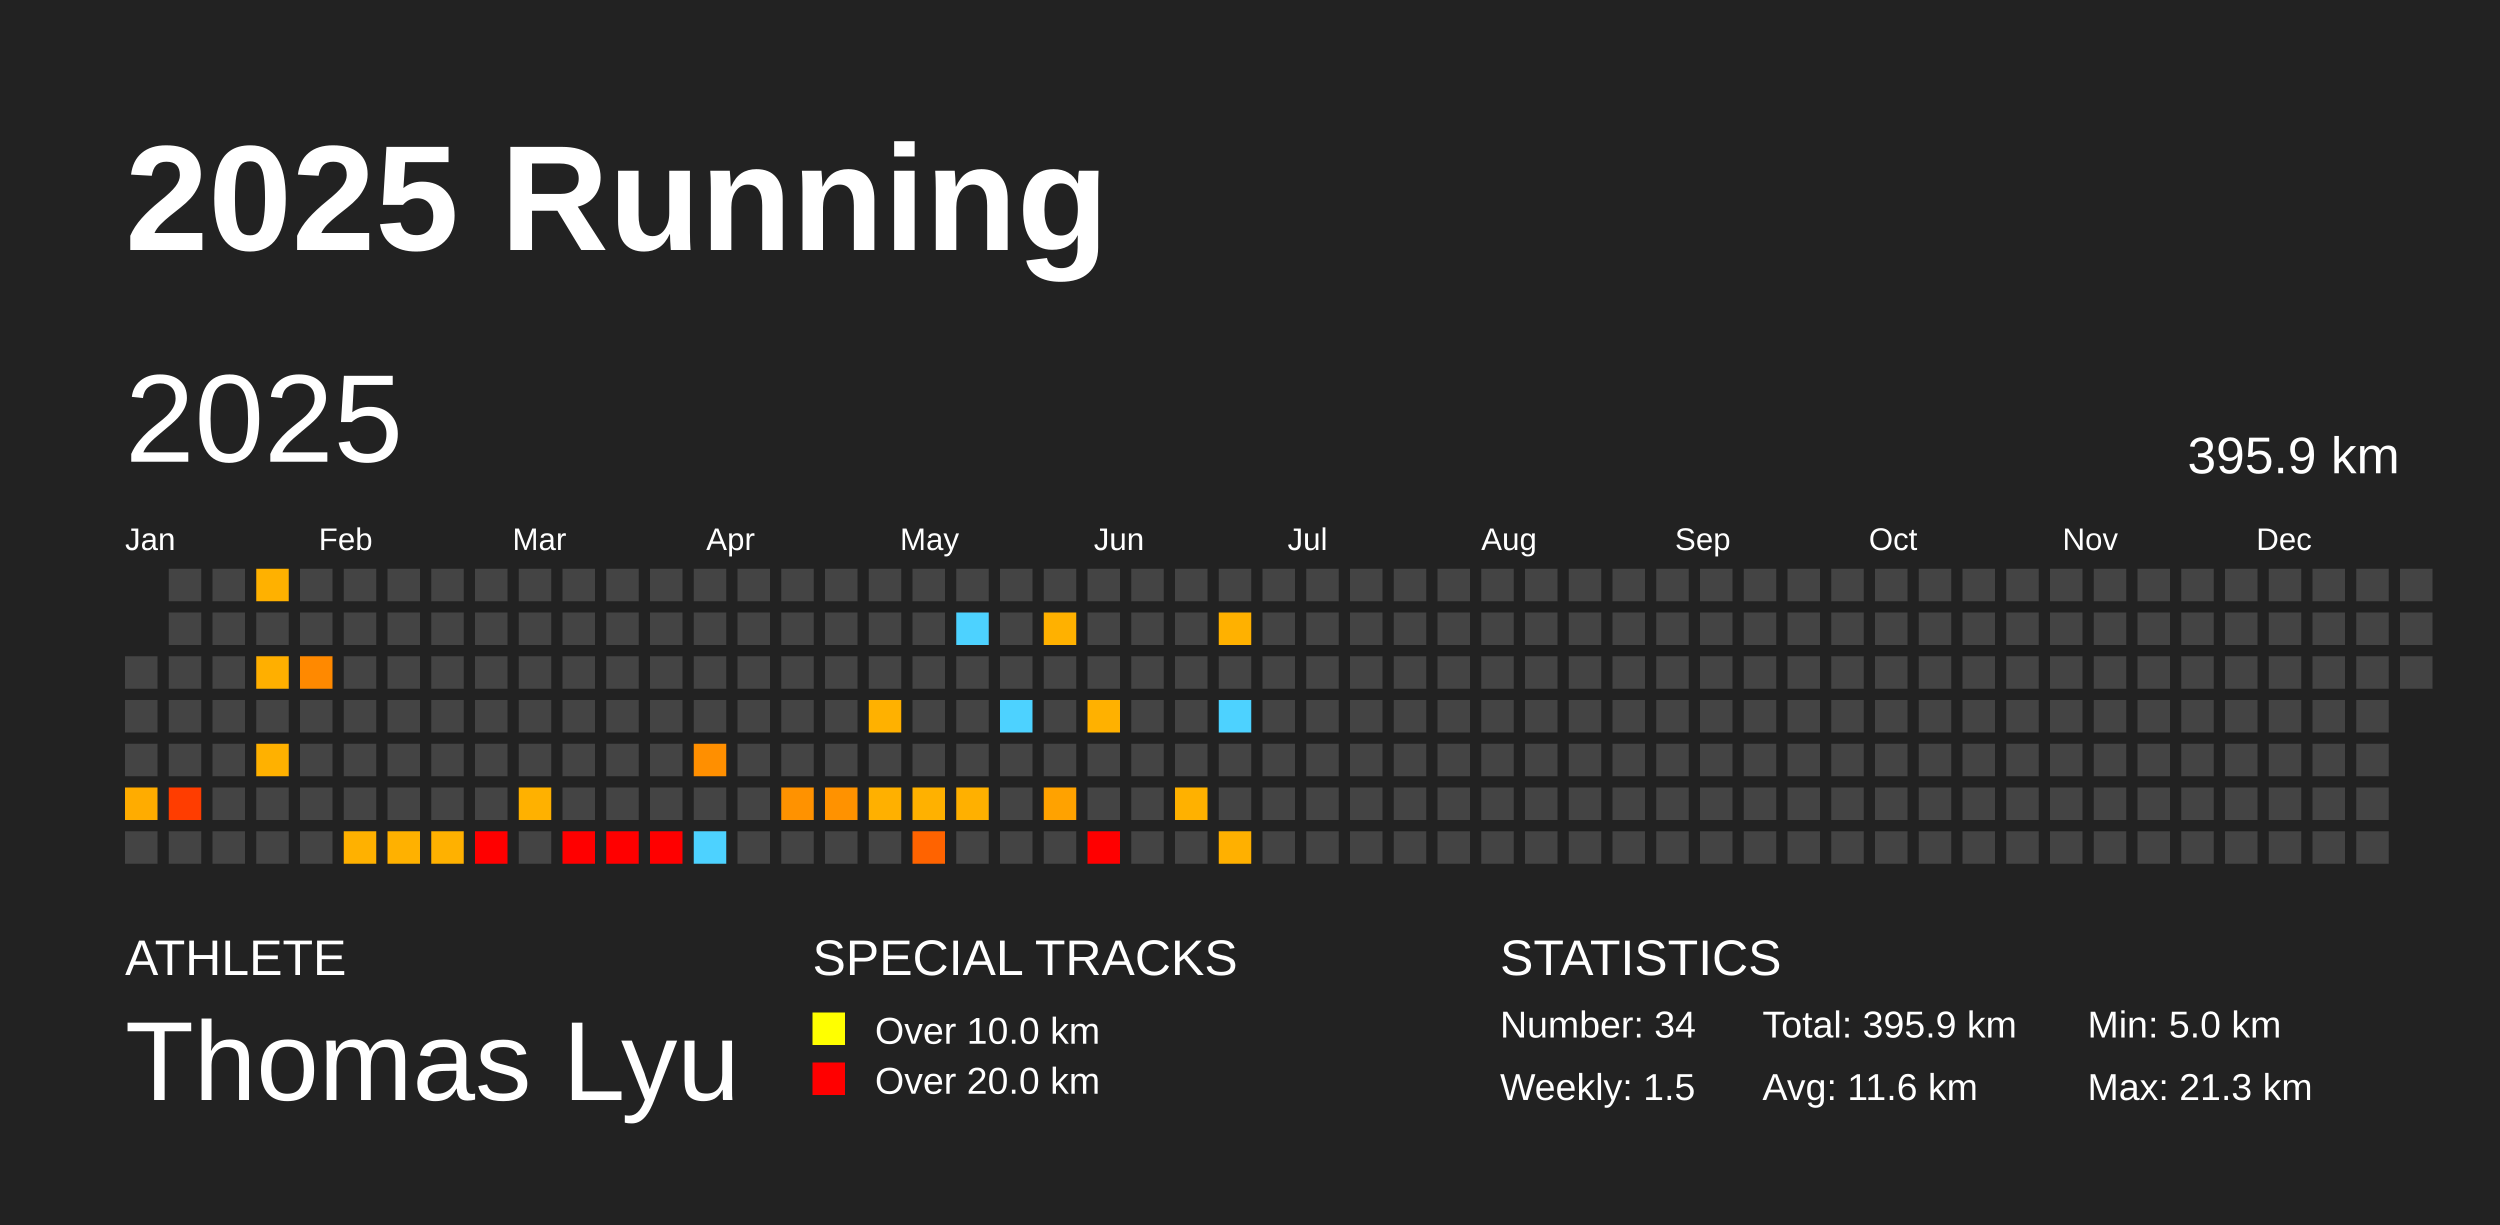
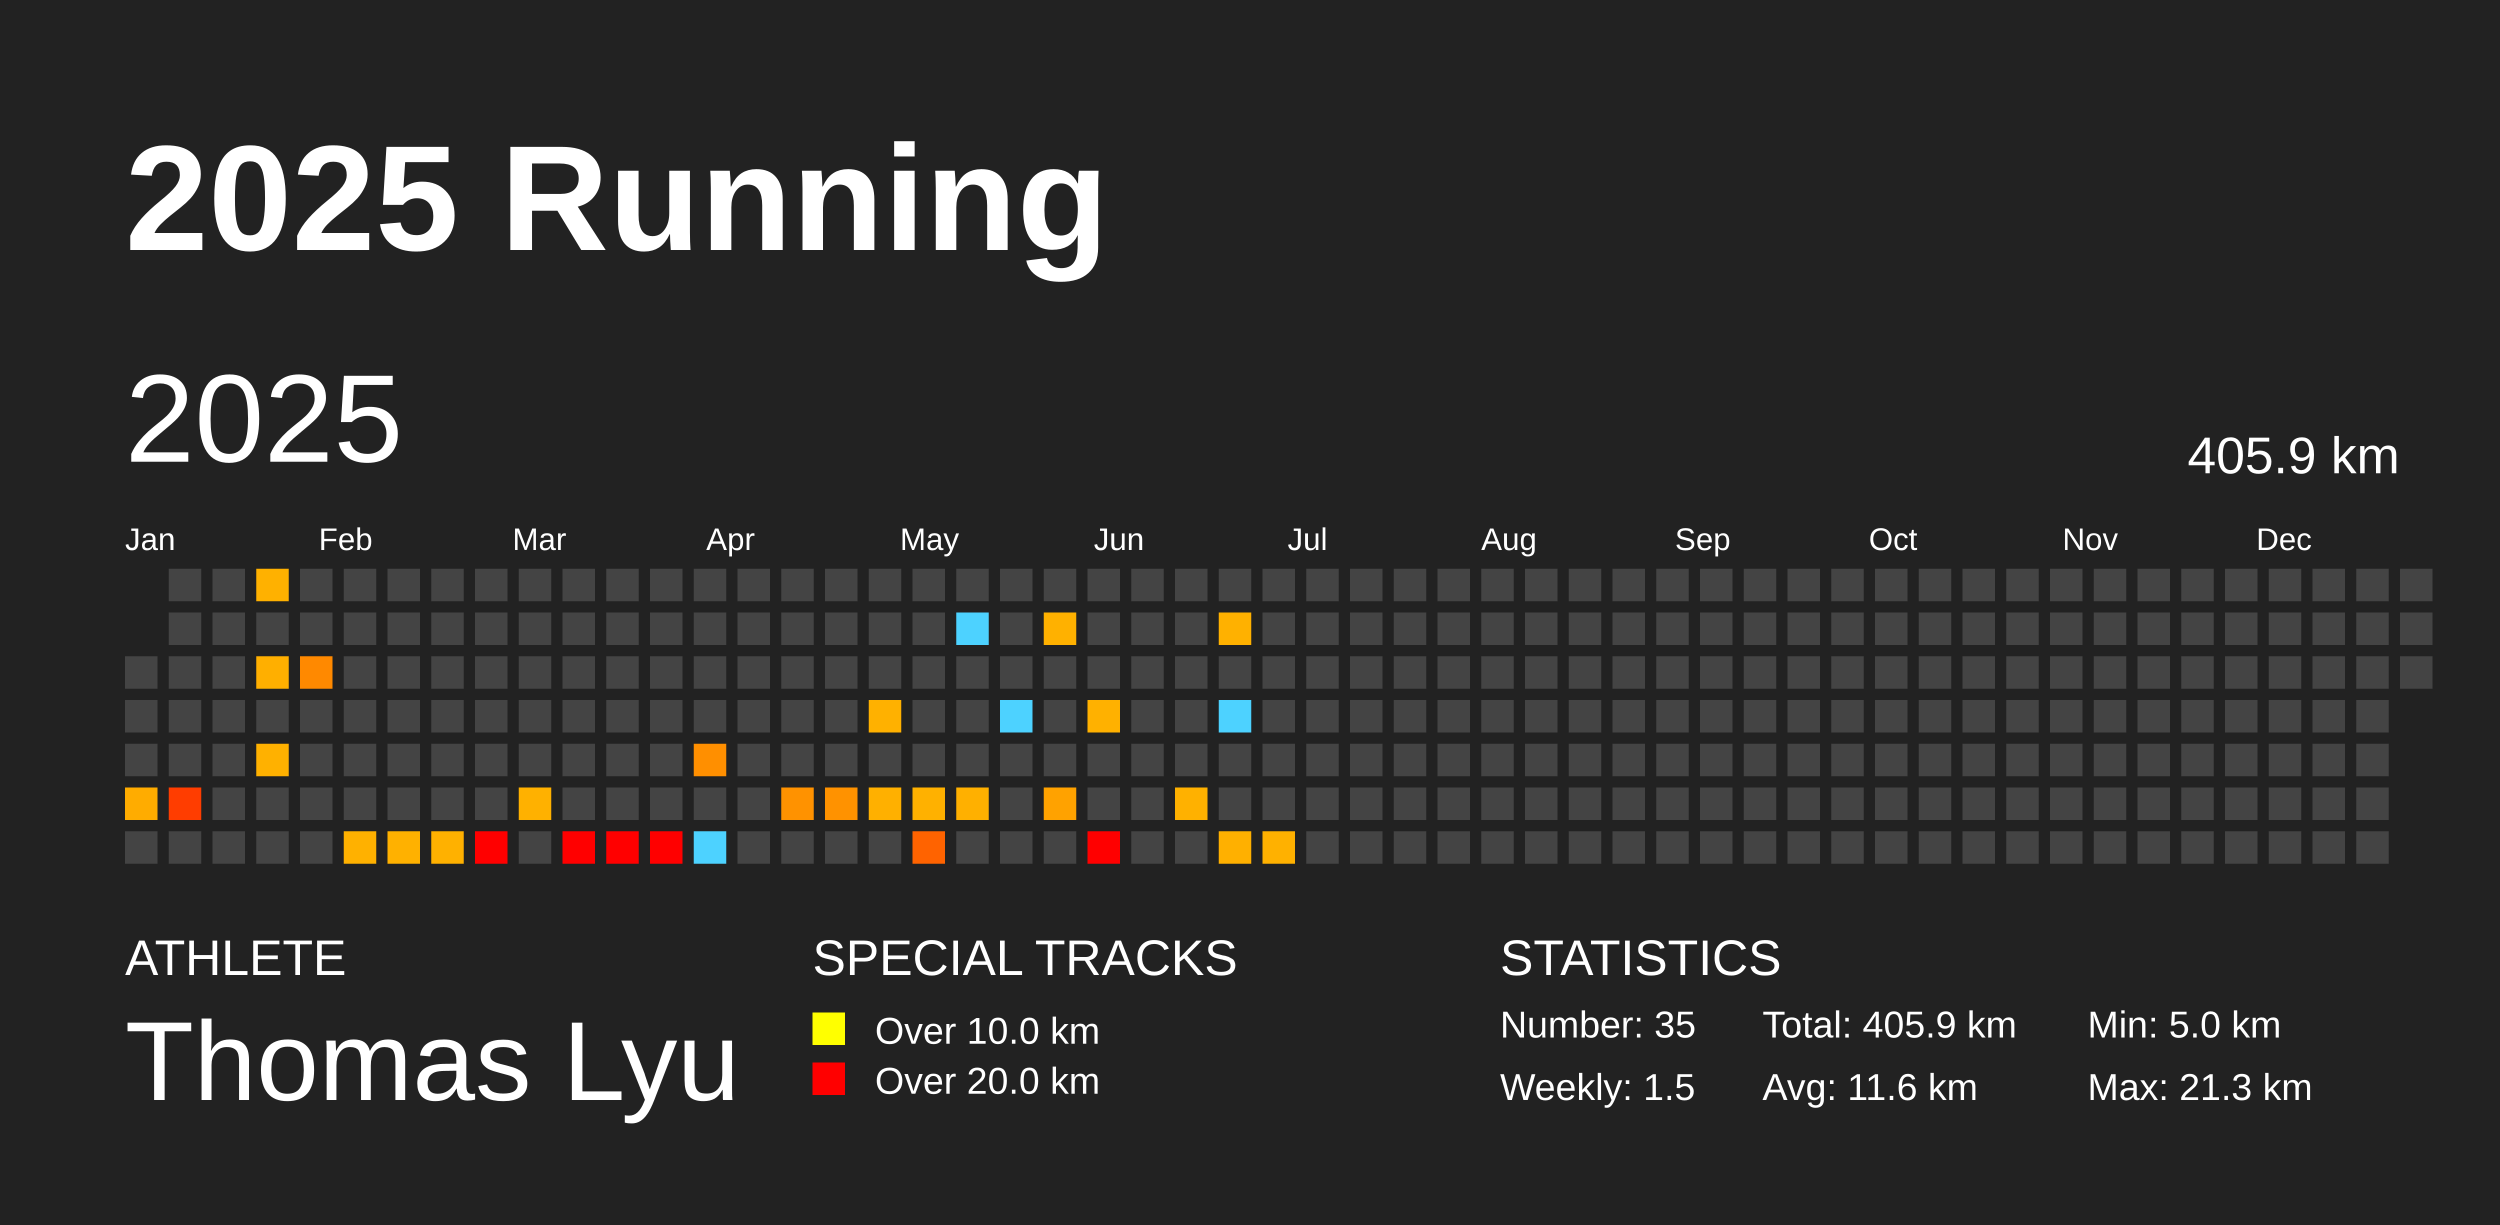
<svg xmlns="http://www.w3.org/2000/svg" baseProfile="full" height="98mm" version="1.1" viewBox="0,0,200,98" width="200mm">
  <defs />
  <rect fill="#222222" height="98" width="200" x="0" y="0" />
  <text fill="#FFFFFF" style="font-size:12px; font-family:Arial; font-weight:bold;" x="10" y="20">2025 Running</text>
  <text fill="#FFFFFF" style="font-size:4px; font-family:Arial" x="10" y="78">ATHLETE</text>
  <text fill="#FFFFFF" style="font-size:9px; font-family:Arial" x="10" y="88">Thomas Lyu</text>
  <text fill="#FFFFFF" style="font-size:4px; font-family:Arial" x="65" y="78">SPECIAL TRACKS</text>
  <rect fill="yellow" height="2.6" width="2.6" x="65" y="81" />
  <text fill="#FFFFFF" style="font-size:3px; font-family:Arial" x="70" y="83.5">Over 10.0 km</text>
  <rect fill="red" height="2.6" width="2.6" x="65" y="85" />
  <text fill="#FFFFFF" style="font-size:3px; font-family:Arial" x="70" y="87.5">Over 20.0 km</text>
  <text fill="#FFFFFF" style="font-size:4px; font-family:Arial" x="120" y="78">STATISTICS</text>
-   <text fill="#FFFFFF" style="font-size:3px; font-family:Arial" x="120" y="83">Number: 34</text>
+   <text fill="#FFFFFF" style="font-size:3px; font-family:Arial" x="120" y="83">Number: 35</text>
  <text fill="#FFFFFF" style="font-size:3px; font-family:Arial" x="120" y="88">Weekly: 1.5</text>
-   <text fill="#FFFFFF" style="font-size:3px; font-family:Arial" x="141" y="83">Total: 395.9 km</text>
+   <text fill="#FFFFFF" style="font-size:3px; font-family:Arial" x="141" y="83">Total: 405.9 km</text>
  <text fill="#FFFFFF" style="font-size:3px; font-family:Arial" x="141" y="88">Avg: 11.6 km</text>
  <text fill="#FFFFFF" style="font-size:3px; font-family:Arial" x="167" y="83">Min: 5.0 km</text>
  <text fill="#FFFFFF" style="font-size:3px; font-family:Arial" x="167" y="88">Max: 21.3 km</text>
  <text dominant-baseline="hanging" fill="#FFFFFF" style="font-size:10.0px; font-family:Arial;" x="10" y="30">2025</text>
-   <text dominant-baseline="hanging" fill="#FFFFFF" style="font-size:4.125px; font-family:Arial;" x="175" y="35">395.9 km</text>
+   <text dominant-baseline="hanging" fill="#FFFFFF" style="font-size:4.125px; font-family:Arial;" x="175" y="35">405.9 km</text>
  <text fill="#FFFFFF" style="font-size:2.5px; font-family:Arial" x="10.0" y="44">Jan</text>
  <text fill="#FFFFFF" style="font-size:2.5px; font-family:Arial" x="25.5" y="44">Feb</text>
  <text fill="#FFFFFF" style="font-size:2.5px; font-family:Arial" x="41.0" y="44">Mar</text>
  <text fill="#FFFFFF" style="font-size:2.5px; font-family:Arial" x="56.5" y="44">Apr</text>
  <text fill="#FFFFFF" style="font-size:2.5px; font-family:Arial" x="72.0" y="44">May</text>
  <text fill="#FFFFFF" style="font-size:2.5px; font-family:Arial" x="87.5" y="44">Jun</text>
  <text fill="#FFFFFF" style="font-size:2.5px; font-family:Arial" x="103.0" y="44">Jul</text>
  <text fill="#FFFFFF" style="font-size:2.5px; font-family:Arial" x="118.5" y="44">Aug</text>
  <text fill="#FFFFFF" style="font-size:2.5px; font-family:Arial" x="134.0" y="44">Sep</text>
  <text fill="#FFFFFF" style="font-size:2.5px; font-family:Arial" x="149.5" y="44">Oct</text>
  <text fill="#FFFFFF" style="font-size:2.5px; font-family:Arial" x="165.0" y="44">Nov</text>
  <text fill="#FFFFFF" style="font-size:2.5px; font-family:Arial" x="180.5" y="44">Dec</text>
  <rect fill="#444444" height="2.6" width="2.6" x="10.0" y="52.5" />
  <rect fill="#444444" height="2.6" width="2.6" x="10.0" y="56.0" />
  <rect fill="#444444" height="2.6" width="2.6" x="10.0" y="59.5" />
  <rect fill="#ffac00" height="2.6" width="2.6" x="10.0" y="63.0" />
  <rect fill="#444444" height="2.6" width="2.6" x="10.0" y="66.5" />
  <rect fill="#444444" height="2.6" width="2.6" x="13.5" y="45.5" />
  <rect fill="#444444" height="2.6" width="2.6" x="13.5" y="49.0" />
  <rect fill="#444444" height="2.6" width="2.6" x="13.5" y="52.5" />
  <rect fill="#444444" height="2.6" width="2.6" x="13.5" y="56.0" />
  <rect fill="#444444" height="2.6" width="2.6" x="13.5" y="59.5" />
  <rect fill="#ff3d00" height="2.6" width="2.6" x="13.5" y="63.0" />
  <rect fill="#444444" height="2.6" width="2.6" x="13.5" y="66.5" />
  <rect fill="#444444" height="2.6" width="2.6" x="17.0" y="45.5" />
  <rect fill="#444444" height="2.6" width="2.6" x="17.0" y="49.0" />
  <rect fill="#444444" height="2.6" width="2.6" x="17.0" y="52.5" />
  <rect fill="#444444" height="2.6" width="2.6" x="17.0" y="56.0" />
  <rect fill="#444444" height="2.6" width="2.6" x="17.0" y="59.5" />
  <rect fill="#444444" height="2.6" width="2.6" x="17.0" y="63.0" />
  <rect fill="#444444" height="2.6" width="2.6" x="17.0" y="66.5" />
  <rect fill="#ffb100" height="2.6" width="2.6" x="20.5" y="45.5" />
  <rect fill="#444444" height="2.6" width="2.6" x="20.5" y="49.0" />
  <rect fill="#ffaf00" height="2.6" width="2.6" x="20.5" y="52.5" />
  <rect fill="#444444" height="2.6" width="2.6" x="20.5" y="56.0" />
  <rect fill="#ffb100" height="2.6" width="2.6" x="20.5" y="59.5" />
  <rect fill="#444444" height="2.6" width="2.6" x="20.5" y="63.0" />
  <rect fill="#444444" height="2.6" width="2.6" x="20.5" y="66.5" />
  <rect fill="#444444" height="2.6" width="2.6" x="24.0" y="45.5" />
  <rect fill="#444444" height="2.6" width="2.6" x="24.0" y="49.0" />
  <rect fill="#ff8900" height="2.6" width="2.6" x="24.0" y="52.5" />
  <rect fill="#444444" height="2.6" width="2.6" x="24.0" y="56.0" />
  <rect fill="#444444" height="2.6" width="2.6" x="24.0" y="59.5" />
  <rect fill="#444444" height="2.6" width="2.6" x="24.0" y="63.0" />
  <rect fill="#444444" height="2.6" width="2.6" x="24.0" y="66.5" />
  <rect fill="#444444" height="2.6" width="2.6" x="27.5" y="45.5" />
  <rect fill="#444444" height="2.6" width="2.6" x="27.5" y="49.0" />
  <rect fill="#444444" height="2.6" width="2.6" x="27.5" y="52.5" />
  <rect fill="#444444" height="2.6" width="2.6" x="27.5" y="56.0" />
  <rect fill="#444444" height="2.6" width="2.6" x="27.5" y="59.5" />
  <rect fill="#444444" height="2.6" width="2.6" x="27.5" y="63.0" />
  <rect fill="#ffb100" height="2.6" width="2.6" x="27.5" y="66.5" />
  <rect fill="#444444" height="2.6" width="2.6" x="31.0" y="45.5" />
  <rect fill="#444444" height="2.6" width="2.6" x="31.0" y="49.0" />
  <rect fill="#444444" height="2.6" width="2.6" x="31.0" y="52.5" />
  <rect fill="#444444" height="2.6" width="2.6" x="31.0" y="56.0" />
  <rect fill="#444444" height="2.6" width="2.6" x="31.0" y="59.5" />
  <rect fill="#444444" height="2.6" width="2.6" x="31.0" y="63.0" />
  <rect fill="#ffb100" height="2.6" width="2.6" x="31.0" y="66.5" />
  <rect fill="#444444" height="2.6" width="2.6" x="34.5" y="45.5" />
  <rect fill="#444444" height="2.6" width="2.6" x="34.5" y="49.0" />
  <rect fill="#444444" height="2.6" width="2.6" x="34.5" y="52.5" />
  <rect fill="#444444" height="2.6" width="2.6" x="34.5" y="56.0" />
  <rect fill="#444444" height="2.6" width="2.6" x="34.5" y="59.5" />
  <rect fill="#444444" height="2.6" width="2.6" x="34.5" y="63.0" />
  <rect fill="#ffb100" height="2.6" width="2.6" x="34.5" y="66.5" />
  <rect fill="#444444" height="2.6" width="2.6" x="38.0" y="45.5" />
  <rect fill="#444444" height="2.6" width="2.6" x="38.0" y="49.0" />
  <rect fill="#444444" height="2.6" width="2.6" x="38.0" y="52.5" />
  <rect fill="#444444" height="2.6" width="2.6" x="38.0" y="56.0" />
  <rect fill="#444444" height="2.6" width="2.6" x="38.0" y="59.5" />
  <rect fill="#444444" height="2.6" width="2.6" x="38.0" y="63.0" />
  <rect fill="red" height="2.6" width="2.6" x="38.0" y="66.5" />
  <rect fill="#444444" height="2.6" width="2.6" x="41.5" y="45.5" />
  <rect fill="#444444" height="2.6" width="2.6" x="41.5" y="49.0" />
  <rect fill="#444444" height="2.6" width="2.6" x="41.5" y="52.5" />
  <rect fill="#444444" height="2.6" width="2.6" x="41.5" y="56.0" />
  <rect fill="#444444" height="2.6" width="2.6" x="41.5" y="59.5" />
  <rect fill="#ffb100" height="2.6" width="2.6" x="41.5" y="63.0" />
  <rect fill="#444444" height="2.6" width="2.6" x="41.5" y="66.5" />
  <rect fill="#444444" height="2.6" width="2.6" x="45.0" y="45.5" />
  <rect fill="#444444" height="2.6" width="2.6" x="45.0" y="49.0" />
  <rect fill="#444444" height="2.6" width="2.6" x="45.0" y="52.5" />
  <rect fill="#444444" height="2.6" width="2.6" x="45.0" y="56.0" />
  <rect fill="#444444" height="2.6" width="2.6" x="45.0" y="59.5" />
  <rect fill="#444444" height="2.6" width="2.6" x="45.0" y="63.0" />
  <rect fill="red" height="2.6" width="2.6" x="45.0" y="66.5" />
  <rect fill="#444444" height="2.6" width="2.6" x="48.5" y="45.5" />
  <rect fill="#444444" height="2.6" width="2.6" x="48.5" y="49.0" />
  <rect fill="#444444" height="2.6" width="2.6" x="48.5" y="52.5" />
  <rect fill="#444444" height="2.6" width="2.6" x="48.5" y="56.0" />
  <rect fill="#444444" height="2.6" width="2.6" x="48.5" y="59.5" />
  <rect fill="#444444" height="2.6" width="2.6" x="48.5" y="63.0" />
  <rect fill="red" height="2.6" width="2.6" x="48.5" y="66.5" />
  <rect fill="#444444" height="2.6" width="2.6" x="52.0" y="45.5" />
  <rect fill="#444444" height="2.6" width="2.6" x="52.0" y="49.0" />
  <rect fill="#444444" height="2.6" width="2.6" x="52.0" y="52.5" />
  <rect fill="#444444" height="2.6" width="2.6" x="52.0" y="56.0" />
  <rect fill="#444444" height="2.6" width="2.6" x="52.0" y="59.5" />
  <rect fill="#444444" height="2.6" width="2.6" x="52.0" y="63.0" />
  <rect fill="red" height="2.6" width="2.6" x="52.0" y="66.5" />
  <rect fill="#444444" height="2.6" width="2.6" x="55.5" y="45.5" />
  <rect fill="#444444" height="2.6" width="2.6" x="55.5" y="49.0" />
  <rect fill="#444444" height="2.6" width="2.6" x="55.5" y="52.5" />
  <rect fill="#444444" height="2.6" width="2.6" x="55.5" y="56.0" />
  <rect fill="#ff8f00" height="2.6" width="2.6" x="55.5" y="59.5" />
  <rect fill="#444444" height="2.6" width="2.6" x="55.5" y="63.0" />
  <rect fill="#4dd2ff" height="2.6" width="2.6" x="55.5" y="66.5" />
  <rect fill="#444444" height="2.6" width="2.6" x="59.0" y="45.5" />
  <rect fill="#444444" height="2.6" width="2.6" x="59.0" y="49.0" />
  <rect fill="#444444" height="2.6" width="2.6" x="59.0" y="52.5" />
  <rect fill="#444444" height="2.6" width="2.6" x="59.0" y="56.0" />
  <rect fill="#444444" height="2.6" width="2.6" x="59.0" y="59.5" />
  <rect fill="#444444" height="2.6" width="2.6" x="59.0" y="63.0" />
  <rect fill="#444444" height="2.6" width="2.6" x="59.0" y="66.5" />
  <rect fill="#444444" height="2.6" width="2.6" x="62.5" y="45.5" />
  <rect fill="#444444" height="2.6" width="2.6" x="62.5" y="49.0" />
  <rect fill="#444444" height="2.6" width="2.6" x="62.5" y="52.5" />
  <rect fill="#444444" height="2.6" width="2.6" x="62.5" y="56.0" />
  <rect fill="#444444" height="2.6" width="2.6" x="62.5" y="59.5" />
  <rect fill="#ff9200" height="2.6" width="2.6" x="62.5" y="63.0" />
  <rect fill="#444444" height="2.6" width="2.6" x="62.5" y="66.5" />
  <rect fill="#444444" height="2.6" width="2.6" x="66.0" y="45.5" />
  <rect fill="#444444" height="2.6" width="2.6" x="66.0" y="49.0" />
  <rect fill="#444444" height="2.6" width="2.6" x="66.0" y="52.5" />
  <rect fill="#444444" height="2.6" width="2.6" x="66.0" y="56.0" />
  <rect fill="#444444" height="2.6" width="2.6" x="66.0" y="59.5" />
  <rect fill="#ff9200" height="2.6" width="2.6" x="66.0" y="63.0" />
  <rect fill="#444444" height="2.6" width="2.6" x="66.0" y="66.5" />
  <rect fill="#444444" height="2.6" width="2.6" x="69.5" y="45.5" />
  <rect fill="#444444" height="2.6" width="2.6" x="69.5" y="49.0" />
  <rect fill="#444444" height="2.6" width="2.6" x="69.5" y="52.5" />
  <rect fill="#ffb100" height="2.6" width="2.6" x="69.5" y="56.0" />
  <rect fill="#444444" height="2.6" width="2.6" x="69.5" y="59.5" />
  <rect fill="#ffb000" height="2.6" width="2.6" x="69.5" y="63.0" />
  <rect fill="#444444" height="2.6" width="2.6" x="69.5" y="66.5" />
  <rect fill="#444444" height="2.6" width="2.6" x="73.0" y="45.5" />
  <rect fill="#444444" height="2.6" width="2.6" x="73.0" y="49.0" />
  <rect fill="#444444" height="2.6" width="2.6" x="73.0" y="52.5" />
  <rect fill="#444444" height="2.6" width="2.6" x="73.0" y="56.0" />
  <rect fill="#444444" height="2.6" width="2.6" x="73.0" y="59.5" />
  <rect fill="#ffb100" height="2.6" width="2.6" x="73.0" y="63.0" />
  <rect fill="#ff6300" height="2.6" width="2.6" x="73.0" y="66.5" />
  <rect fill="#444444" height="2.6" width="2.6" x="76.5" y="45.5" />
  <rect fill="#4dd2ff" height="2.6" width="2.6" x="76.5" y="49.0" />
  <rect fill="#444444" height="2.6" width="2.6" x="76.5" y="52.5" />
  <rect fill="#444444" height="2.6" width="2.6" x="76.5" y="56.0" />
  <rect fill="#444444" height="2.6" width="2.6" x="76.5" y="59.5" />
  <rect fill="#ffb000" height="2.6" width="2.6" x="76.5" y="63.0" />
  <rect fill="#444444" height="2.6" width="2.6" x="76.5" y="66.5" />
  <rect fill="#444444" height="2.6" width="2.6" x="80.0" y="45.5" />
  <rect fill="#444444" height="2.6" width="2.6" x="80.0" y="49.0" />
  <rect fill="#444444" height="2.6" width="2.6" x="80.0" y="52.5" />
  <rect fill="#4dd2ff" height="2.6" width="2.6" x="80.0" y="56.0" />
  <rect fill="#444444" height="2.6" width="2.6" x="80.0" y="59.5" />
  <rect fill="#444444" height="2.6" width="2.6" x="80.0" y="63.0" />
  <rect fill="#444444" height="2.6" width="2.6" x="80.0" y="66.5" />
  <rect fill="#444444" height="2.6" width="2.6" x="83.5" y="45.5" />
  <rect fill="#ffb100" height="2.6" width="2.6" x="83.5" y="49.0" />
  <rect fill="#444444" height="2.6" width="2.6" x="83.5" y="52.5" />
  <rect fill="#444444" height="2.6" width="2.6" x="83.5" y="56.0" />
  <rect fill="#444444" height="2.6" width="2.6" x="83.5" y="59.5" />
  <rect fill="#ffa200" height="2.6" width="2.6" x="83.5" y="63.0" />
  <rect fill="#444444" height="2.6" width="2.6" x="83.5" y="66.5" />
  <rect fill="#444444" height="2.6" width="2.6" x="87.0" y="45.5" />
  <rect fill="#444444" height="2.6" width="2.6" x="87.0" y="49.0" />
  <rect fill="#444444" height="2.6" width="2.6" x="87.0" y="52.5" />
  <rect fill="#ffb100" height="2.6" width="2.6" x="87.0" y="56.0" />
  <rect fill="#444444" height="2.6" width="2.6" x="87.0" y="59.5" />
  <rect fill="#444444" height="2.6" width="2.6" x="87.0" y="63.0" />
  <rect fill="red" height="2.6" width="2.6" x="87.0" y="66.5" />
  <rect fill="#444444" height="2.6" width="2.6" x="90.5" y="45.5" />
  <rect fill="#444444" height="2.6" width="2.6" x="90.5" y="49.0" />
  <rect fill="#444444" height="2.6" width="2.6" x="90.5" y="52.5" />
  <rect fill="#444444" height="2.6" width="2.6" x="90.5" y="56.0" />
  <rect fill="#444444" height="2.6" width="2.6" x="90.5" y="59.5" />
  <rect fill="#444444" height="2.6" width="2.6" x="90.5" y="63.0" />
  <rect fill="#444444" height="2.6" width="2.6" x="90.5" y="66.5" />
  <rect fill="#444444" height="2.6" width="2.6" x="94.0" y="45.5" />
  <rect fill="#444444" height="2.6" width="2.6" x="94.0" y="49.0" />
  <rect fill="#444444" height="2.6" width="2.6" x="94.0" y="52.5" />
  <rect fill="#444444" height="2.6" width="2.6" x="94.0" y="56.0" />
  <rect fill="#444444" height="2.6" width="2.6" x="94.0" y="59.5" />
  <rect fill="#ffb100" height="2.6" width="2.6" x="94.0" y="63.0" />
  <rect fill="#444444" height="2.6" width="2.6" x="94.0" y="66.5" />
  <rect fill="#444444" height="2.6" width="2.6" x="97.5" y="45.5" />
  <rect fill="#ffb100" height="2.6" width="2.6" x="97.5" y="49.0" />
  <rect fill="#444444" height="2.6" width="2.6" x="97.5" y="52.5" />
  <rect fill="#4dd2ff" height="2.6" width="2.6" x="97.5" y="56.0" />
  <rect fill="#444444" height="2.6" width="2.6" x="97.5" y="59.5" />
  <rect fill="#444444" height="2.6" width="2.6" x="97.5" y="63.0" />
  <rect fill="#ffb000" height="2.6" width="2.6" x="97.5" y="66.5" />
  <rect fill="#444444" height="2.6" width="2.6" x="101.0" y="45.5" />
  <rect fill="#444444" height="2.6" width="2.6" x="101.0" y="49.0" />
  <rect fill="#444444" height="2.6" width="2.6" x="101.0" y="52.5" />
  <rect fill="#444444" height="2.6" width="2.6" x="101.0" y="56.0" />
  <rect fill="#444444" height="2.6" width="2.6" x="101.0" y="59.5" />
  <rect fill="#444444" height="2.6" width="2.6" x="101.0" y="63.0" />
-   <rect fill="#444444" height="2.6" width="2.6" x="101.0" y="66.5" />
+   <rect fill="#ffb100" height="2.6" width="2.6" x="101.0" y="66.5" />
  <rect fill="#444444" height="2.6" width="2.6" x="104.5" y="45.5" />
  <rect fill="#444444" height="2.6" width="2.6" x="104.5" y="49.0" />
  <rect fill="#444444" height="2.6" width="2.6" x="104.5" y="52.5" />
  <rect fill="#444444" height="2.6" width="2.6" x="104.5" y="56.0" />
  <rect fill="#444444" height="2.6" width="2.6" x="104.5" y="59.5" />
  <rect fill="#444444" height="2.6" width="2.6" x="104.5" y="63.0" />
  <rect fill="#444444" height="2.6" width="2.6" x="104.5" y="66.5" />
  <rect fill="#444444" height="2.6" width="2.6" x="108.0" y="45.5" />
  <rect fill="#444444" height="2.6" width="2.6" x="108.0" y="49.0" />
  <rect fill="#444444" height="2.6" width="2.6" x="108.0" y="52.5" />
  <rect fill="#444444" height="2.6" width="2.6" x="108.0" y="56.0" />
  <rect fill="#444444" height="2.6" width="2.6" x="108.0" y="59.5" />
  <rect fill="#444444" height="2.6" width="2.6" x="108.0" y="63.0" />
  <rect fill="#444444" height="2.6" width="2.6" x="108.0" y="66.5" />
  <rect fill="#444444" height="2.6" width="2.6" x="111.5" y="45.5" />
  <rect fill="#444444" height="2.6" width="2.6" x="111.5" y="49.0" />
  <rect fill="#444444" height="2.6" width="2.6" x="111.5" y="52.5" />
  <rect fill="#444444" height="2.6" width="2.6" x="111.5" y="56.0" />
  <rect fill="#444444" height="2.6" width="2.6" x="111.5" y="59.5" />
  <rect fill="#444444" height="2.6" width="2.6" x="111.5" y="63.0" />
  <rect fill="#444444" height="2.6" width="2.6" x="111.5" y="66.5" />
  <rect fill="#444444" height="2.6" width="2.6" x="115.0" y="45.5" />
  <rect fill="#444444" height="2.6" width="2.6" x="115.0" y="49.0" />
  <rect fill="#444444" height="2.6" width="2.6" x="115.0" y="52.5" />
  <rect fill="#444444" height="2.6" width="2.6" x="115.0" y="56.0" />
  <rect fill="#444444" height="2.6" width="2.6" x="115.0" y="59.5" />
  <rect fill="#444444" height="2.6" width="2.6" x="115.0" y="63.0" />
  <rect fill="#444444" height="2.6" width="2.6" x="115.0" y="66.5" />
  <rect fill="#444444" height="2.6" width="2.6" x="118.5" y="45.5" />
  <rect fill="#444444" height="2.6" width="2.6" x="118.5" y="49.0" />
  <rect fill="#444444" height="2.6" width="2.6" x="118.5" y="52.5" />
  <rect fill="#444444" height="2.6" width="2.6" x="118.5" y="56.0" />
  <rect fill="#444444" height="2.6" width="2.6" x="118.5" y="59.5" />
  <rect fill="#444444" height="2.6" width="2.6" x="118.5" y="63.0" />
  <rect fill="#444444" height="2.6" width="2.6" x="118.5" y="66.5" />
  <rect fill="#444444" height="2.6" width="2.6" x="122.0" y="45.5" />
  <rect fill="#444444" height="2.6" width="2.6" x="122.0" y="49.0" />
  <rect fill="#444444" height="2.6" width="2.6" x="122.0" y="52.5" />
  <rect fill="#444444" height="2.6" width="2.6" x="122.0" y="56.0" />
  <rect fill="#444444" height="2.6" width="2.6" x="122.0" y="59.5" />
  <rect fill="#444444" height="2.6" width="2.6" x="122.0" y="63.0" />
  <rect fill="#444444" height="2.6" width="2.6" x="122.0" y="66.5" />
  <rect fill="#444444" height="2.6" width="2.6" x="125.5" y="45.5" />
  <rect fill="#444444" height="2.6" width="2.6" x="125.5" y="49.0" />
  <rect fill="#444444" height="2.6" width="2.6" x="125.5" y="52.5" />
  <rect fill="#444444" height="2.6" width="2.6" x="125.5" y="56.0" />
  <rect fill="#444444" height="2.6" width="2.6" x="125.5" y="59.5" />
  <rect fill="#444444" height="2.6" width="2.6" x="125.5" y="63.0" />
  <rect fill="#444444" height="2.6" width="2.6" x="125.5" y="66.5" />
  <rect fill="#444444" height="2.6" width="2.6" x="129.0" y="45.5" />
  <rect fill="#444444" height="2.6" width="2.6" x="129.0" y="49.0" />
  <rect fill="#444444" height="2.6" width="2.6" x="129.0" y="52.5" />
  <rect fill="#444444" height="2.6" width="2.6" x="129.0" y="56.0" />
  <rect fill="#444444" height="2.6" width="2.6" x="129.0" y="59.5" />
  <rect fill="#444444" height="2.6" width="2.6" x="129.0" y="63.0" />
  <rect fill="#444444" height="2.6" width="2.6" x="129.0" y="66.5" />
  <rect fill="#444444" height="2.6" width="2.6" x="132.5" y="45.5" />
  <rect fill="#444444" height="2.6" width="2.6" x="132.5" y="49.0" />
  <rect fill="#444444" height="2.6" width="2.6" x="132.5" y="52.5" />
  <rect fill="#444444" height="2.6" width="2.6" x="132.5" y="56.0" />
  <rect fill="#444444" height="2.6" width="2.6" x="132.5" y="59.5" />
  <rect fill="#444444" height="2.6" width="2.6" x="132.5" y="63.0" />
  <rect fill="#444444" height="2.6" width="2.6" x="132.5" y="66.5" />
  <rect fill="#444444" height="2.6" width="2.6" x="136.0" y="45.5" />
  <rect fill="#444444" height="2.6" width="2.6" x="136.0" y="49.0" />
  <rect fill="#444444" height="2.6" width="2.6" x="136.0" y="52.5" />
  <rect fill="#444444" height="2.6" width="2.6" x="136.0" y="56.0" />
  <rect fill="#444444" height="2.6" width="2.6" x="136.0" y="59.5" />
  <rect fill="#444444" height="2.6" width="2.6" x="136.0" y="63.0" />
  <rect fill="#444444" height="2.6" width="2.6" x="136.0" y="66.5" />
  <rect fill="#444444" height="2.6" width="2.6" x="139.5" y="45.5" />
  <rect fill="#444444" height="2.6" width="2.6" x="139.5" y="49.0" />
  <rect fill="#444444" height="2.6" width="2.6" x="139.5" y="52.5" />
  <rect fill="#444444" height="2.6" width="2.6" x="139.5" y="56.0" />
  <rect fill="#444444" height="2.6" width="2.6" x="139.5" y="59.5" />
  <rect fill="#444444" height="2.6" width="2.6" x="139.5" y="63.0" />
  <rect fill="#444444" height="2.6" width="2.6" x="139.5" y="66.5" />
  <rect fill="#444444" height="2.6" width="2.6" x="143.0" y="45.5" />
  <rect fill="#444444" height="2.6" width="2.6" x="143.0" y="49.0" />
  <rect fill="#444444" height="2.6" width="2.6" x="143.0" y="52.5" />
  <rect fill="#444444" height="2.6" width="2.6" x="143.0" y="56.0" />
  <rect fill="#444444" height="2.6" width="2.6" x="143.0" y="59.5" />
  <rect fill="#444444" height="2.6" width="2.6" x="143.0" y="63.0" />
  <rect fill="#444444" height="2.6" width="2.6" x="143.0" y="66.5" />
  <rect fill="#444444" height="2.6" width="2.6" x="146.5" y="45.5" />
  <rect fill="#444444" height="2.6" width="2.6" x="146.5" y="49.0" />
  <rect fill="#444444" height="2.6" width="2.6" x="146.5" y="52.5" />
  <rect fill="#444444" height="2.6" width="2.6" x="146.5" y="56.0" />
  <rect fill="#444444" height="2.6" width="2.6" x="146.5" y="59.5" />
  <rect fill="#444444" height="2.6" width="2.6" x="146.5" y="63.0" />
  <rect fill="#444444" height="2.6" width="2.6" x="146.5" y="66.5" />
  <rect fill="#444444" height="2.6" width="2.6" x="150.0" y="45.5" />
  <rect fill="#444444" height="2.6" width="2.6" x="150.0" y="49.0" />
  <rect fill="#444444" height="2.6" width="2.6" x="150.0" y="52.5" />
  <rect fill="#444444" height="2.6" width="2.6" x="150.0" y="56.0" />
  <rect fill="#444444" height="2.6" width="2.6" x="150.0" y="59.5" />
  <rect fill="#444444" height="2.6" width="2.6" x="150.0" y="63.0" />
  <rect fill="#444444" height="2.6" width="2.6" x="150.0" y="66.5" />
  <rect fill="#444444" height="2.6" width="2.6" x="153.5" y="45.5" />
  <rect fill="#444444" height="2.6" width="2.6" x="153.5" y="49.0" />
  <rect fill="#444444" height="2.6" width="2.6" x="153.5" y="52.5" />
  <rect fill="#444444" height="2.6" width="2.6" x="153.5" y="56.0" />
  <rect fill="#444444" height="2.6" width="2.6" x="153.5" y="59.5" />
  <rect fill="#444444" height="2.6" width="2.6" x="153.5" y="63.0" />
  <rect fill="#444444" height="2.6" width="2.6" x="153.5" y="66.5" />
  <rect fill="#444444" height="2.6" width="2.6" x="157.0" y="45.5" />
  <rect fill="#444444" height="2.6" width="2.6" x="157.0" y="49.0" />
  <rect fill="#444444" height="2.6" width="2.6" x="157.0" y="52.5" />
  <rect fill="#444444" height="2.6" width="2.6" x="157.0" y="56.0" />
  <rect fill="#444444" height="2.6" width="2.6" x="157.0" y="59.5" />
  <rect fill="#444444" height="2.6" width="2.6" x="157.0" y="63.0" />
  <rect fill="#444444" height="2.6" width="2.6" x="157.0" y="66.5" />
  <rect fill="#444444" height="2.6" width="2.6" x="160.5" y="45.5" />
  <rect fill="#444444" height="2.6" width="2.6" x="160.5" y="49.0" />
  <rect fill="#444444" height="2.6" width="2.6" x="160.5" y="52.5" />
  <rect fill="#444444" height="2.6" width="2.6" x="160.5" y="56.0" />
  <rect fill="#444444" height="2.6" width="2.6" x="160.5" y="59.5" />
  <rect fill="#444444" height="2.6" width="2.6" x="160.5" y="63.0" />
  <rect fill="#444444" height="2.6" width="2.6" x="160.5" y="66.5" />
  <rect fill="#444444" height="2.6" width="2.6" x="164.0" y="45.5" />
  <rect fill="#444444" height="2.6" width="2.6" x="164.0" y="49.0" />
  <rect fill="#444444" height="2.6" width="2.6" x="164.0" y="52.5" />
  <rect fill="#444444" height="2.6" width="2.6" x="164.0" y="56.0" />
  <rect fill="#444444" height="2.6" width="2.6" x="164.0" y="59.5" />
  <rect fill="#444444" height="2.6" width="2.6" x="164.0" y="63.0" />
  <rect fill="#444444" height="2.6" width="2.6" x="164.0" y="66.5" />
  <rect fill="#444444" height="2.6" width="2.6" x="167.5" y="45.5" />
  <rect fill="#444444" height="2.6" width="2.6" x="167.5" y="49.0" />
  <rect fill="#444444" height="2.6" width="2.6" x="167.5" y="52.5" />
  <rect fill="#444444" height="2.6" width="2.6" x="167.5" y="56.0" />
  <rect fill="#444444" height="2.6" width="2.6" x="167.5" y="59.5" />
  <rect fill="#444444" height="2.6" width="2.6" x="167.5" y="63.0" />
  <rect fill="#444444" height="2.6" width="2.6" x="167.5" y="66.5" />
  <rect fill="#444444" height="2.6" width="2.6" x="171.0" y="45.5" />
  <rect fill="#444444" height="2.6" width="2.6" x="171.0" y="49.0" />
  <rect fill="#444444" height="2.6" width="2.6" x="171.0" y="52.5" />
  <rect fill="#444444" height="2.6" width="2.6" x="171.0" y="56.0" />
  <rect fill="#444444" height="2.6" width="2.6" x="171.0" y="59.5" />
  <rect fill="#444444" height="2.6" width="2.6" x="171.0" y="63.0" />
  <rect fill="#444444" height="2.6" width="2.6" x="171.0" y="66.5" />
  <rect fill="#444444" height="2.6" width="2.6" x="174.5" y="45.5" />
  <rect fill="#444444" height="2.6" width="2.6" x="174.5" y="49.0" />
  <rect fill="#444444" height="2.6" width="2.6" x="174.5" y="52.5" />
  <rect fill="#444444" height="2.6" width="2.6" x="174.5" y="56.0" />
  <rect fill="#444444" height="2.6" width="2.6" x="174.5" y="59.5" />
  <rect fill="#444444" height="2.6" width="2.6" x="174.5" y="63.0" />
  <rect fill="#444444" height="2.6" width="2.6" x="174.5" y="66.5" />
  <rect fill="#444444" height="2.6" width="2.6" x="178.0" y="45.5" />
  <rect fill="#444444" height="2.6" width="2.6" x="178.0" y="49.0" />
  <rect fill="#444444" height="2.6" width="2.6" x="178.0" y="52.5" />
  <rect fill="#444444" height="2.6" width="2.6" x="178.0" y="56.0" />
  <rect fill="#444444" height="2.6" width="2.6" x="178.0" y="59.5" />
  <rect fill="#444444" height="2.6" width="2.6" x="178.0" y="63.0" />
  <rect fill="#444444" height="2.6" width="2.6" x="178.0" y="66.5" />
  <rect fill="#444444" height="2.6" width="2.6" x="181.5" y="45.5" />
  <rect fill="#444444" height="2.6" width="2.6" x="181.5" y="49.0" />
  <rect fill="#444444" height="2.6" width="2.6" x="181.5" y="52.5" />
  <rect fill="#444444" height="2.6" width="2.6" x="181.5" y="56.0" />
  <rect fill="#444444" height="2.6" width="2.6" x="181.5" y="59.5" />
  <rect fill="#444444" height="2.6" width="2.6" x="181.5" y="63.0" />
  <rect fill="#444444" height="2.6" width="2.6" x="181.5" y="66.5" />
  <rect fill="#444444" height="2.6" width="2.6" x="185.0" y="45.5" />
  <rect fill="#444444" height="2.6" width="2.6" x="185.0" y="49.0" />
  <rect fill="#444444" height="2.6" width="2.6" x="185.0" y="52.5" />
  <rect fill="#444444" height="2.6" width="2.6" x="185.0" y="56.0" />
  <rect fill="#444444" height="2.6" width="2.6" x="185.0" y="59.5" />
  <rect fill="#444444" height="2.6" width="2.6" x="185.0" y="63.0" />
  <rect fill="#444444" height="2.6" width="2.6" x="185.0" y="66.5" />
  <rect fill="#444444" height="2.6" width="2.6" x="188.5" y="45.5" />
  <rect fill="#444444" height="2.6" width="2.6" x="188.5" y="49.0" />
  <rect fill="#444444" height="2.6" width="2.6" x="188.5" y="52.5" />
  <rect fill="#444444" height="2.6" width="2.6" x="188.5" y="56.0" />
  <rect fill="#444444" height="2.6" width="2.6" x="188.5" y="59.5" />
  <rect fill="#444444" height="2.6" width="2.6" x="188.5" y="63.0" />
  <rect fill="#444444" height="2.6" width="2.6" x="188.5" y="66.5" />
  <rect fill="#444444" height="2.6" width="2.6" x="192.0" y="45.5" />
  <rect fill="#444444" height="2.6" width="2.6" x="192.0" y="49.0" />
  <rect fill="#444444" height="2.6" width="2.6" x="192.0" y="52.5" />
</svg>
